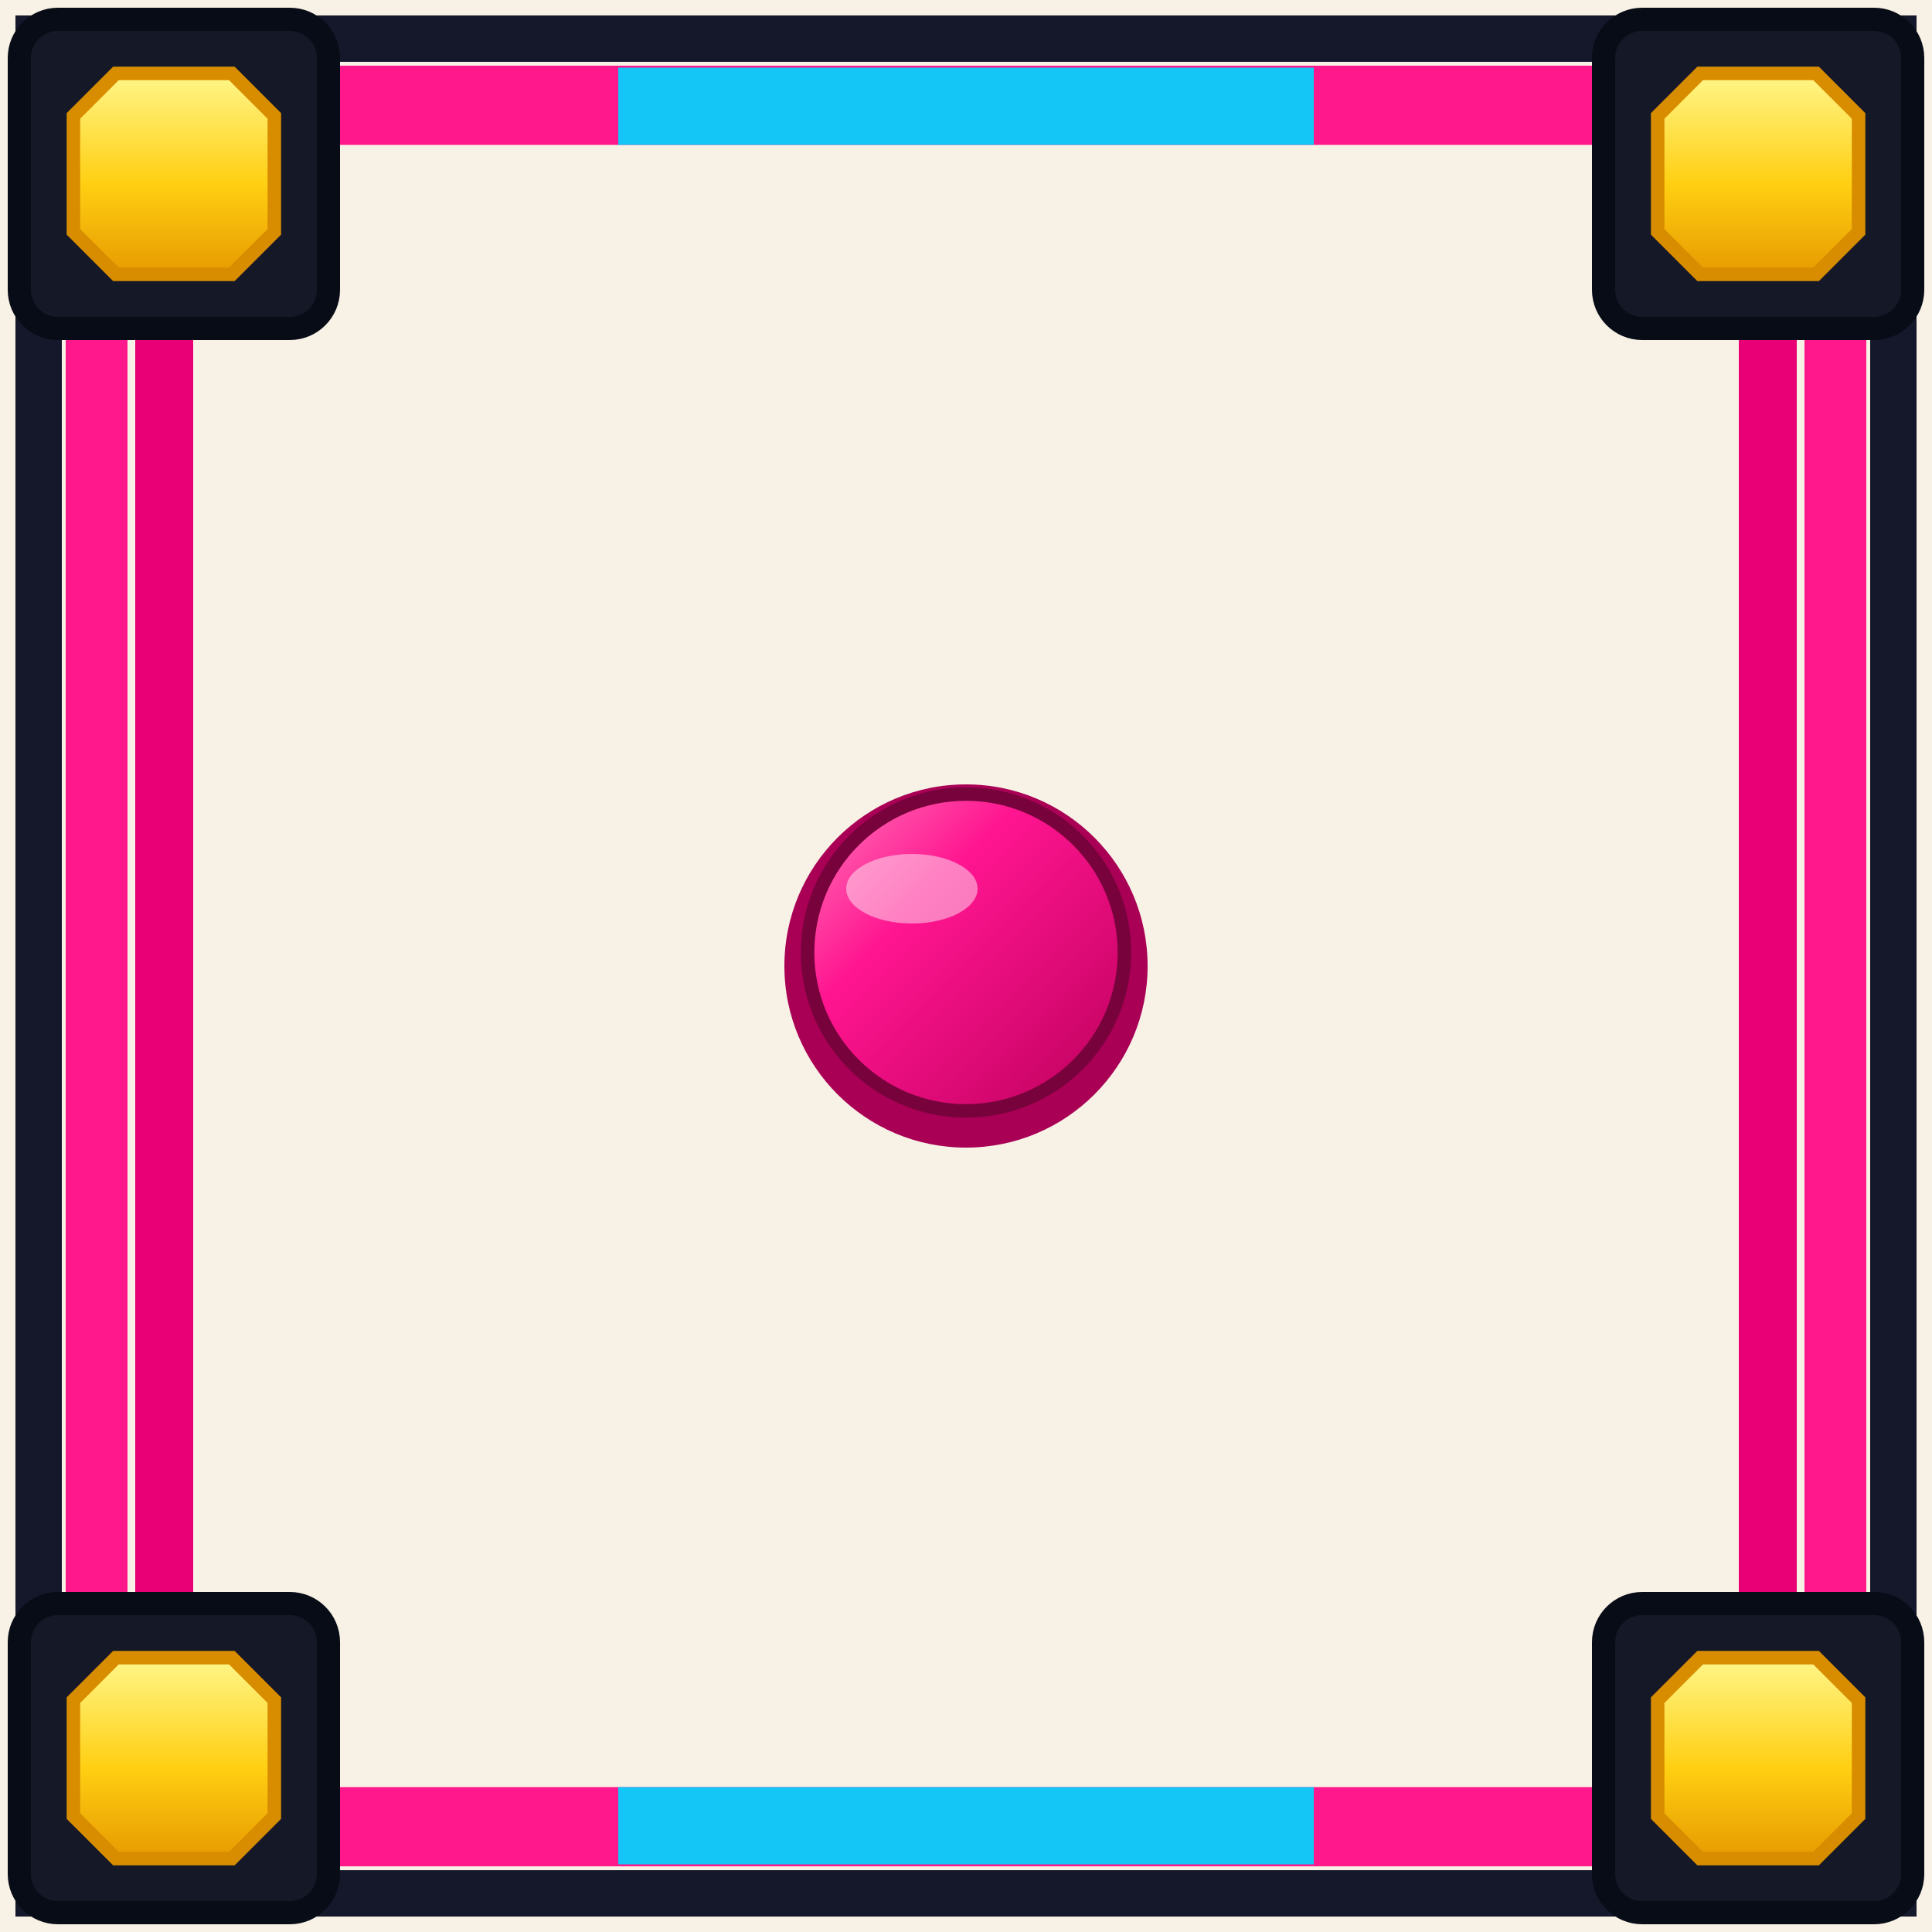
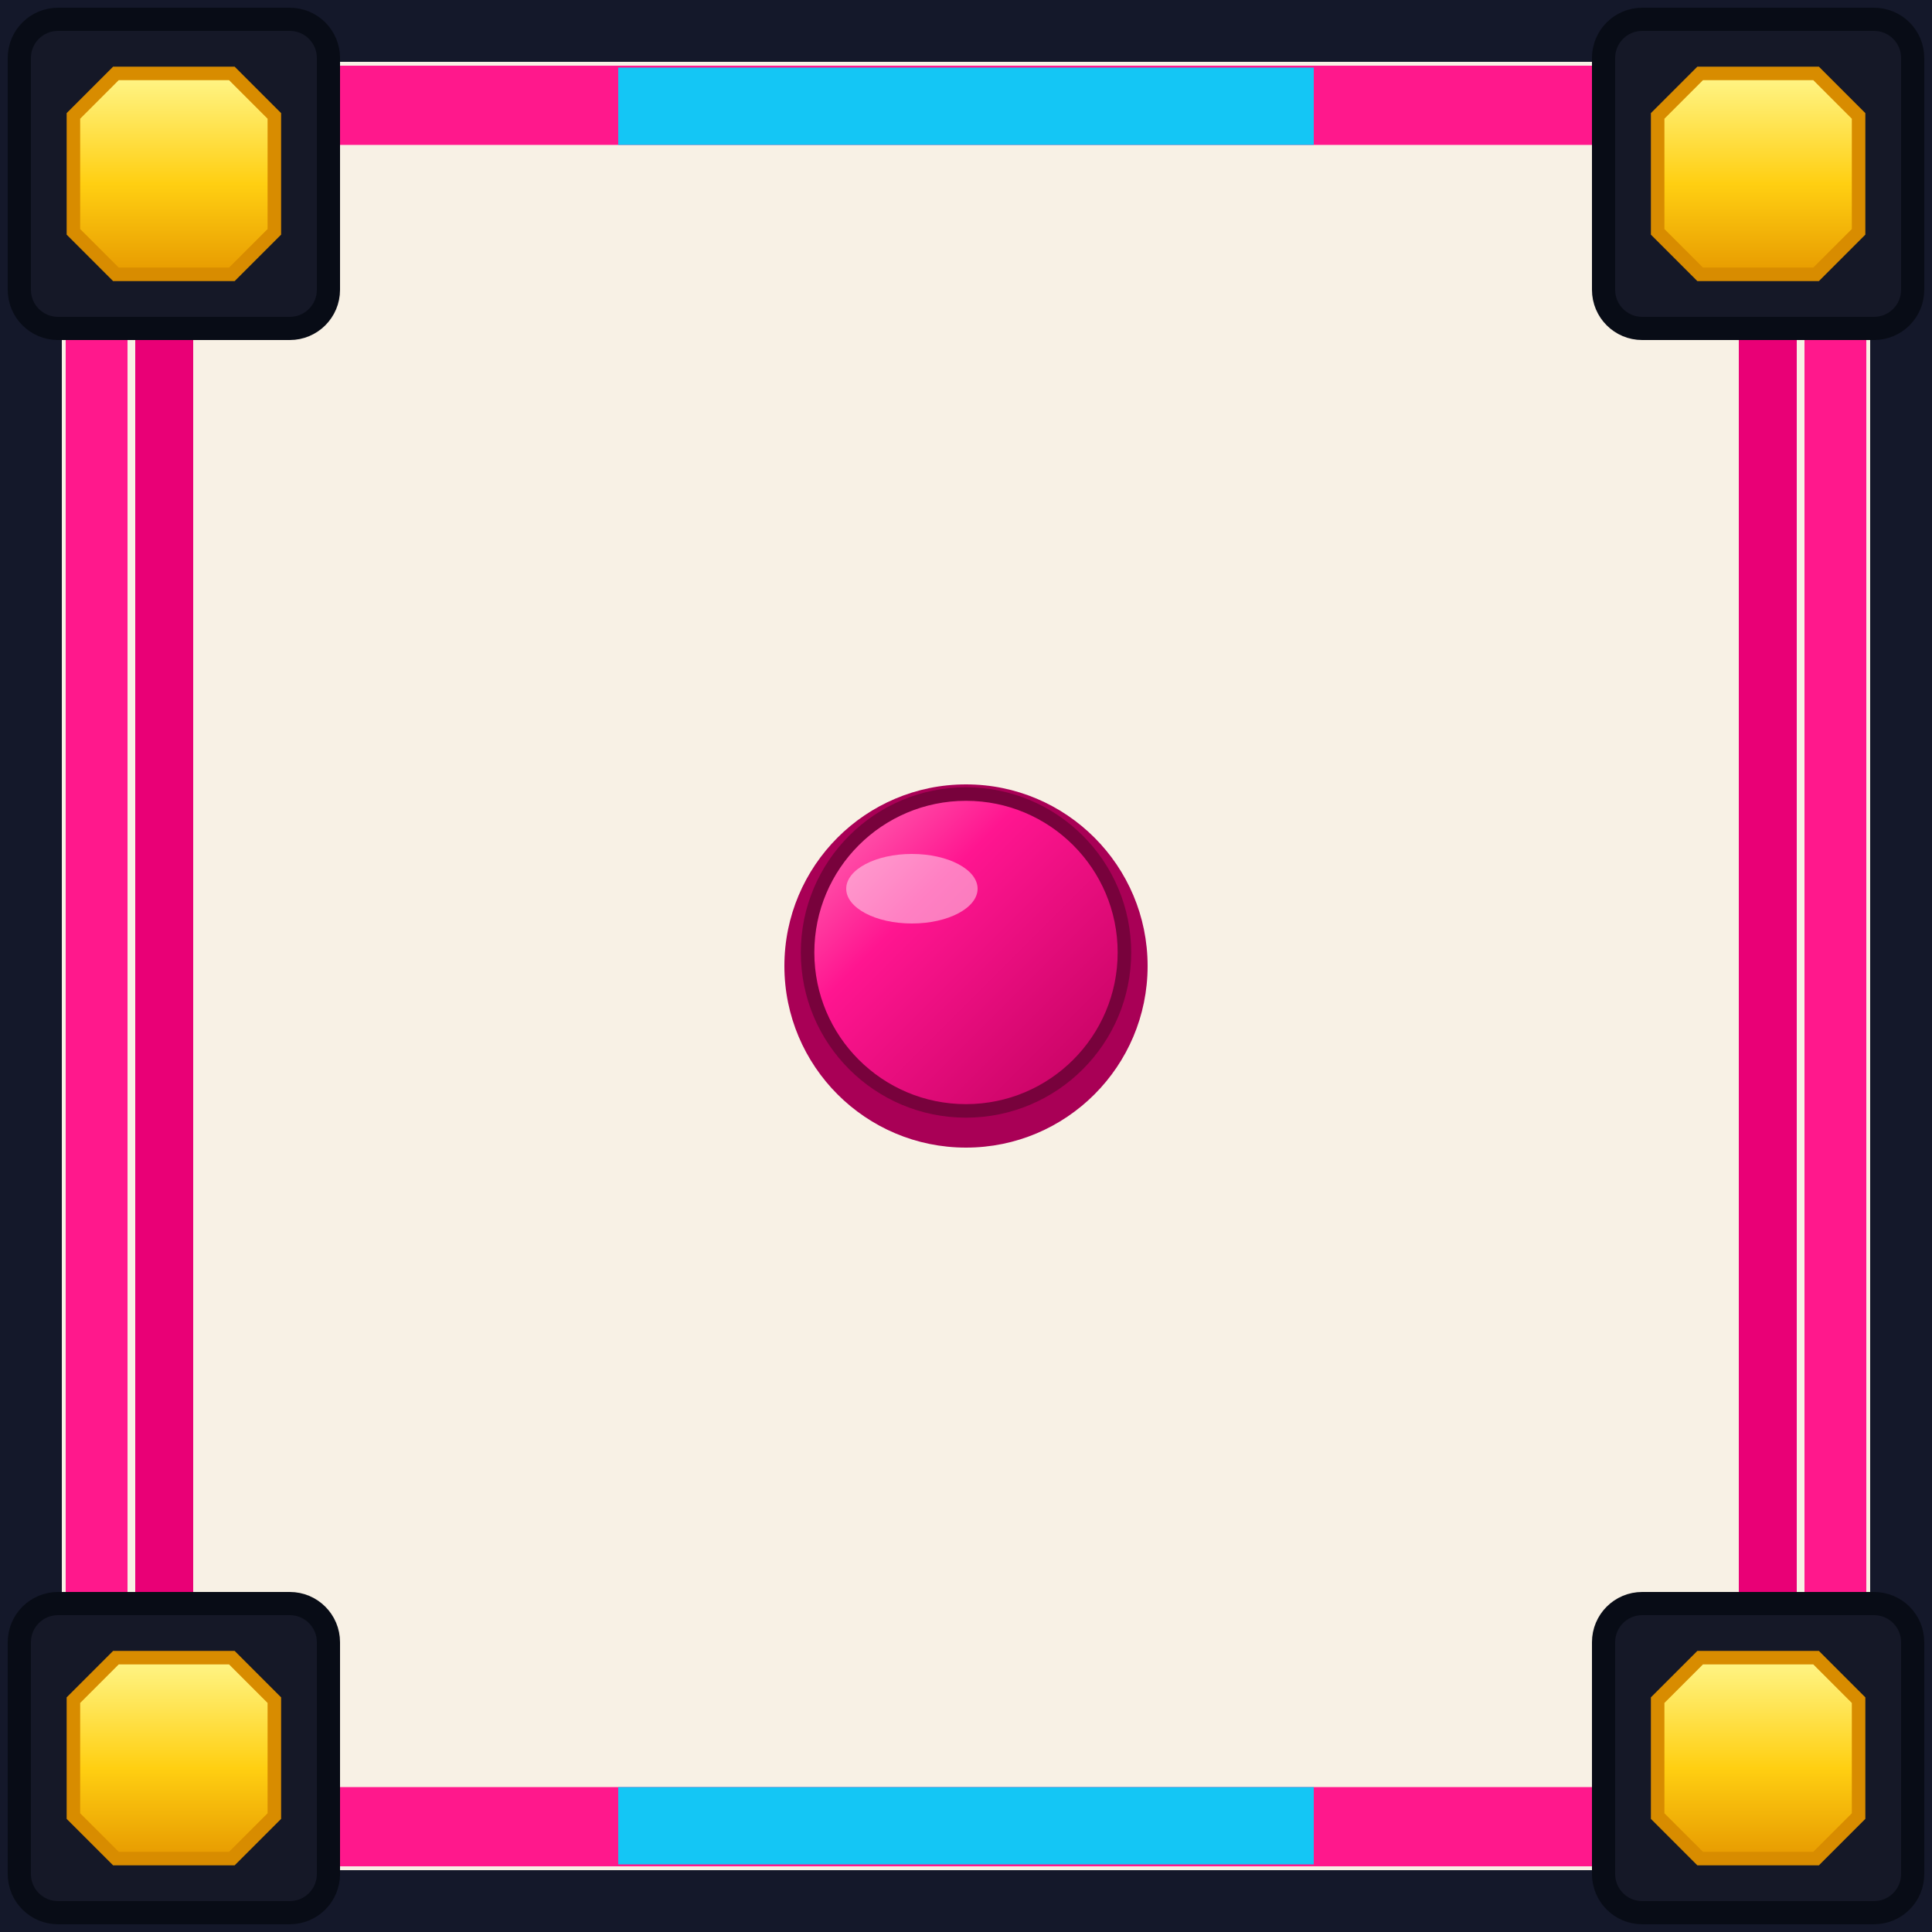
<svg xmlns="http://www.w3.org/2000/svg" width="400" height="400" viewBox="0 0 100 100" role="img" aria-label="Cara 1 del dado arcade INP PLAY">
  <defs>
    <linearGradient id="pip" x1="0" y1="0" x2="1" y2="1">
      <stop stop-color="#FF79B9" />
      <stop offset=".35" stop-color="#FF1590" />
      <stop offset="1" stop-color="#BD005C" />
    </linearGradient>
    <linearGradient id="gold" x1="0" y1="0" x2="0" y2="1">
      <stop stop-color="#FFF68A" />
      <stop offset=".55" stop-color="#FFCF12" />
      <stop offset="1" stop-color="#E79A00" />
    </linearGradient>
  </defs>
-   <rect width="100" height="100" fill="#F8F1E5" />
+   <rect width="100" height="100" fill="#14182A" />
+   <rect x="3" y="3" width="94" height="94" fill="#F8F1E5" />
  <rect x="2" y="2" width="96" height="96" fill="none" stroke="#14182A" stroke-width="2.4" />
  <rect x="5" y="5" width="90" height="90" fill="none" stroke="#FF188C" stroke-width="3.2" />
  <rect x="17" y="3.5" width="66" height="4" fill="#FF188C" />
  <rect x="32" y="3.5" width="36" height="4" fill="#14C6F5" />
  <rect x="17" y="92.5" width="66" height="4" fill="#FF188C" />
  <rect x="32" y="92.5" width="36" height="4" fill="#14C6F5" />
  <rect x="7" y="17" width="3" height="66" fill="#E90076" />
  <rect x="90" y="17" width="3" height="66" fill="#E90076" />
  <circle cx="50" cy="50" r="9.4" fill="#A90056" />
  <circle cx="50" cy="49.3" r="8.2" fill="url(#pip)" stroke="#78023C" stroke-width=".7" />
  <ellipse cx="47.2" cy="46" rx="3.4" ry="1.8" fill="#FFFFFF" opacity=".45" />
  <rect x="1" y="1" width="16" height="16" rx="2" fill="#151827" stroke="#080C16" stroke-width="1.2" />
  <path d="M6 3.8 H12 L14.2 6 V12 L12 14.2 H6 L3.8 12 V6 Z" fill="url(#gold)" stroke="#D88C00" stroke-width=".7" />
  <rect x="83" y="1" width="16" height="16" rx="2" fill="#151827" stroke="#080C16" stroke-width="1.2" />
  <path d="M88 3.8 H94 L96.2 6 V12 L94 14.2 H88 L85.8 12 V6 Z" fill="url(#gold)" stroke="#D88C00" stroke-width=".7" />
  <rect x="1" y="83" width="16" height="16" rx="2" fill="#151827" stroke="#080C16" stroke-width="1.2" />
  <path d="M6 85.8 H12 L14.2 88 V94 L12 96.2 H6 L3.8 94 V88 Z" fill="url(#gold)" stroke="#D88C00" stroke-width=".7" />
  <rect x="83" y="83" width="16" height="16" rx="2" fill="#151827" stroke="#080C16" stroke-width="1.2" />
  <path d="M88 85.8 H94 L96.2 88 V94 L94 96.2 H88 L85.8 94 V88 Z" fill="url(#gold)" stroke="#D88C00" stroke-width=".7" />
</svg>
